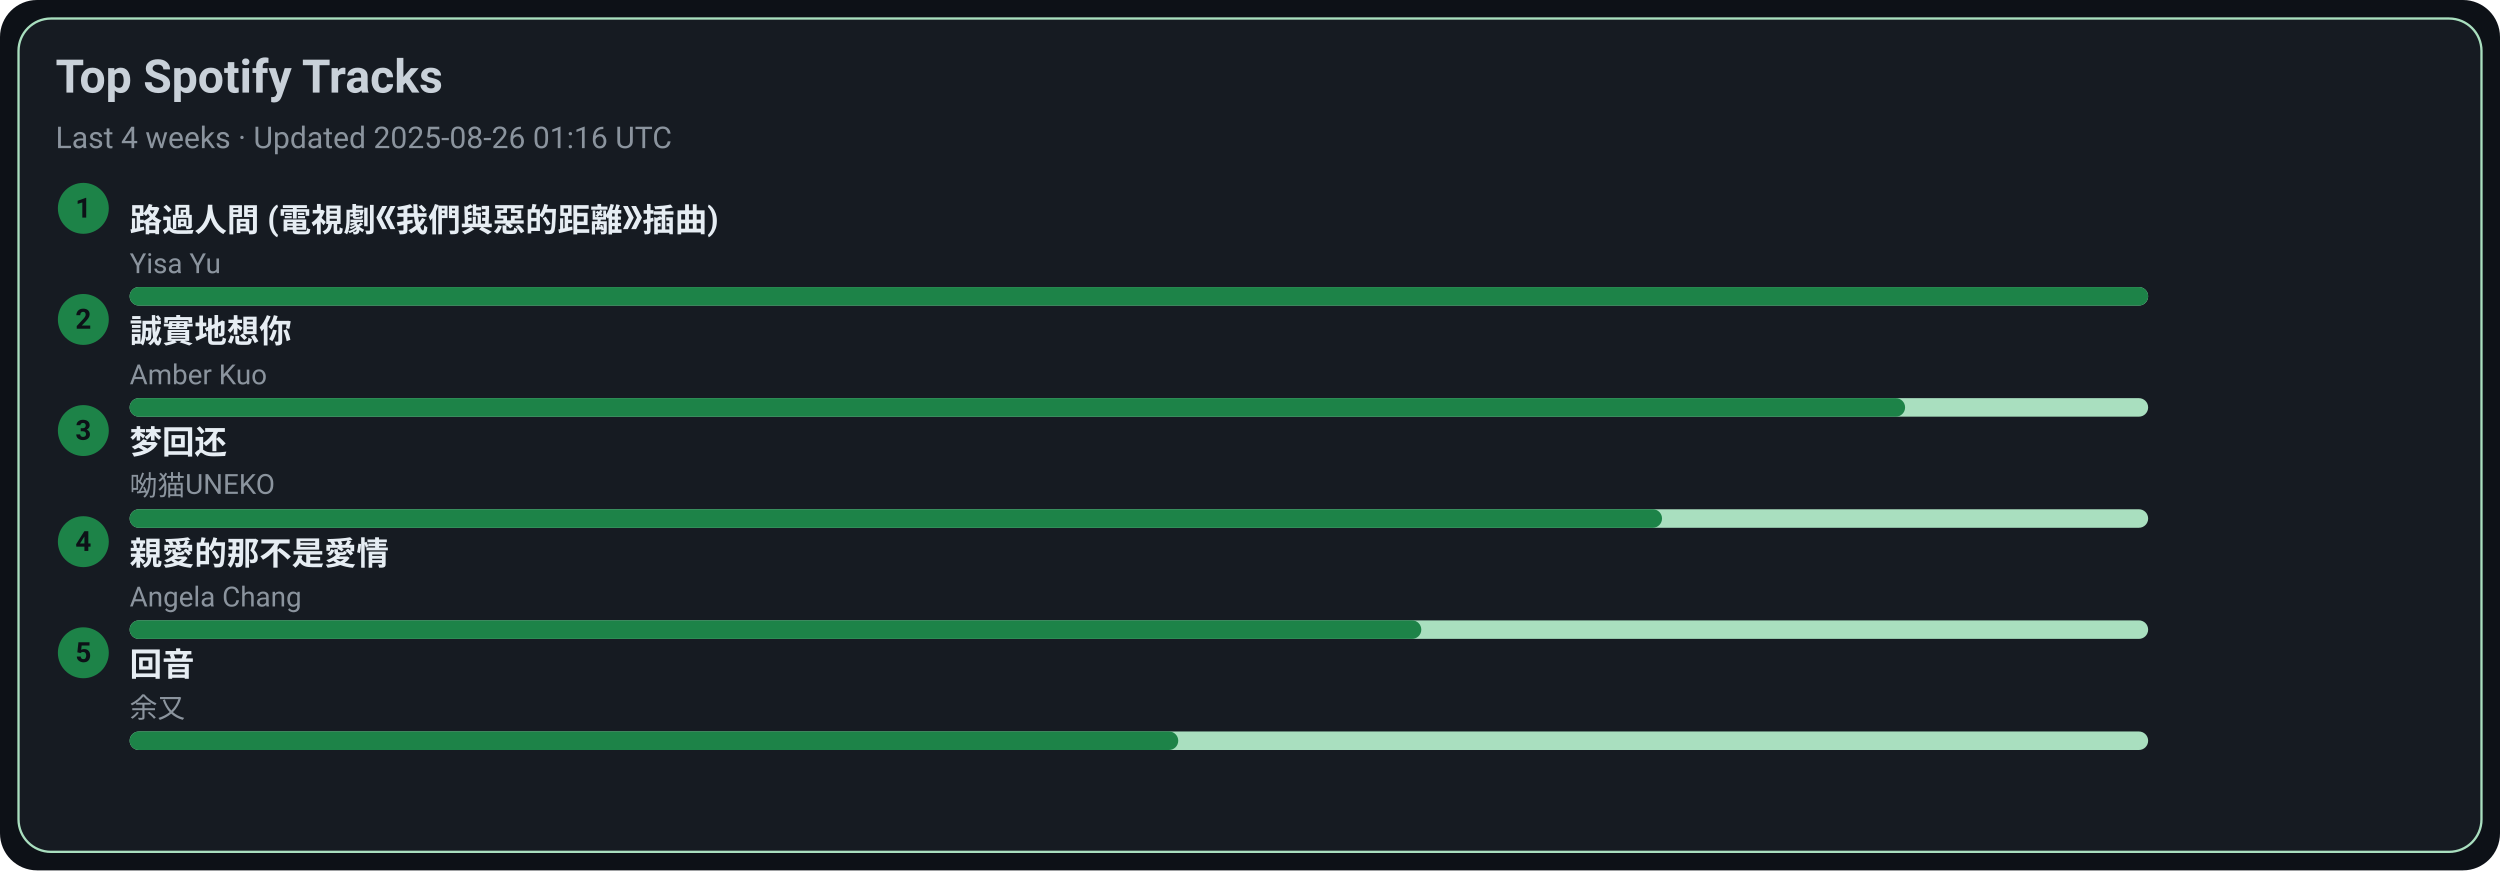
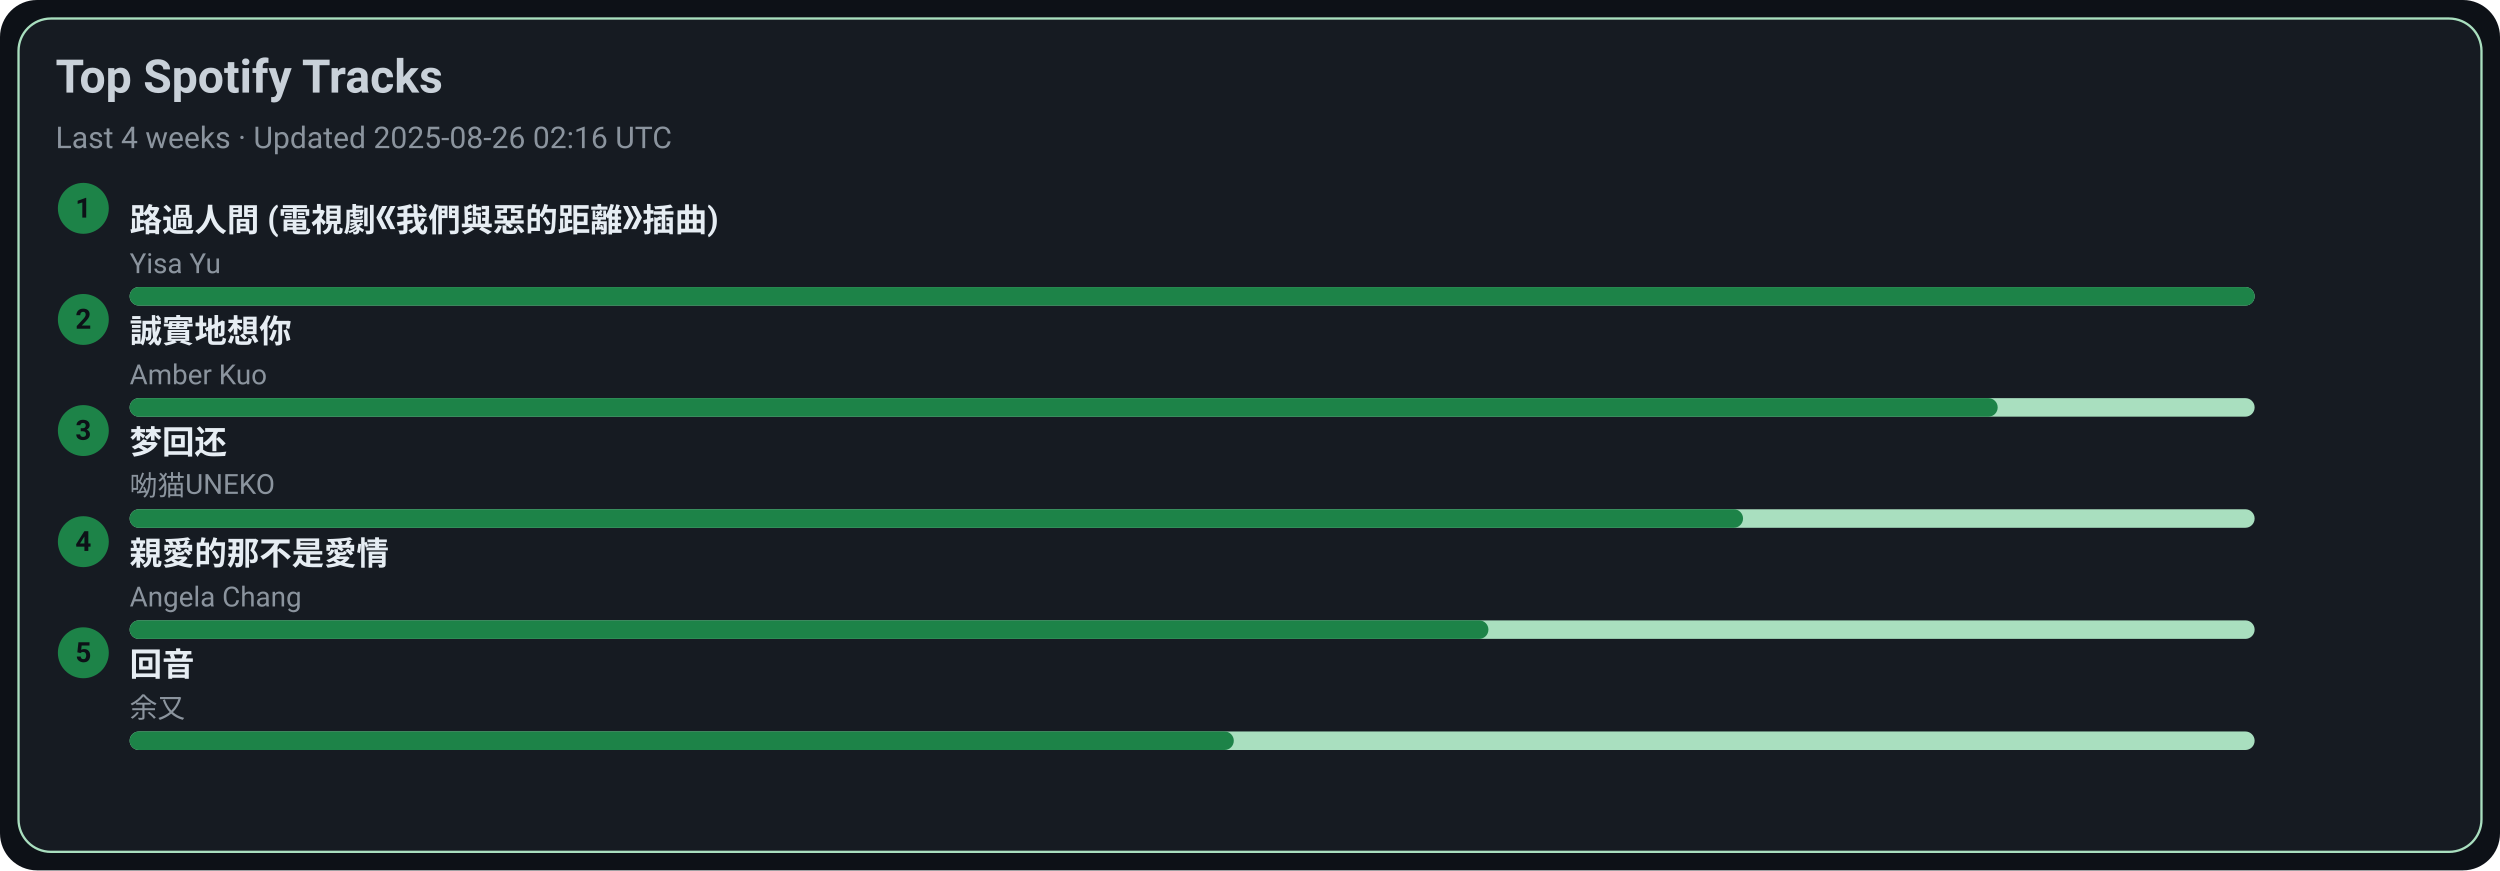
<svg xmlns="http://www.w3.org/2000/svg" width="1080" height="376" viewBox="0 0 1080 376">
  <style>text{font-family:-apple-system,BlinkMacSystemFont,Segoe UI,Roboto,Ubuntu,Helvetica Neue,Arial,Noto Sans,sans-serif}</style>
  <rect width="1080" height="376" rx="16" fill="#0d1117" />
  <rect x="8" y="8" width="1064" height="360" rx="14" fill="#161b22" stroke="#A9DFBF" />
  <text x="24" y="40" font-size="20" fill="#c9d1d9" font-weight="600">Top Spotify Tracks</text>
-   <text x="24" y="64" font-size="13" fill="#8b949e">Last 4 weeks · Updated 2025-08-26 01:16 UTC</text>
+   <text x="24" y="64" font-size="13" fill="#8b949e">Last 4 weeks · Updated 2025-08-26 02:16 UTC</text>
  <circle cx="36" cy="90" r="11" fill="#1D8348" />
  <text x="36" y="94" text-anchor="middle" font-size="12" fill="#0d1117" font-weight="700">1</text>
  <a href="https://open.spotify.com/track/1ZSleGniKMWNrWvK5cGALO" target="_blank" rel="noopener noreferrer">
    <text x="56" y="100" font-size="14" fill="#e6edf3" font-weight="600">路過人間 (電視劇《我們與惡的距離》插曲)</text>
  </a>
  <text x="56" y="118" font-size="12" fill="#8b949e">Yisa Yu</text>
-   <rect x="56" y="124" width="872" height="8" rx="4" fill="#A9DFBF" />
-   <rect x="56" y="124" width="872" height="8" rx="4" fill="#1D8348" />
+   <rect x="56" y="124" width="918" height="8" rx="4" fill="#A9DFBF" />
+   <rect x="56" y="124" width="918" height="8" rx="4" fill="#1D8348" />
  <circle cx="36" cy="138" r="11" fill="#1D8348" />
  <text x="36" y="142" text-anchor="middle" font-size="12" fill="#0d1117" font-weight="700">2</text>
  <a href="https://open.spotify.com/track/1SPZzj8QzOwZoAGKXMGLGJ" target="_blank" rel="noopener noreferrer">
    <text x="56" y="148" font-size="14" fill="#e6edf3" font-weight="600">誠實地想你</text>
  </a>
  <text x="56" y="166" font-size="12" fill="#8b949e">Amber Kuo</text>
-   <rect x="56" y="172" width="872" height="8" rx="4" fill="#A9DFBF" />
-   <rect x="56" y="172" width="767" height="8" rx="4" fill="#1D8348" />
+   <rect x="56" y="172" width="918" height="8" rx="4" fill="#A9DFBF" />
+   <rect x="56" y="172" width="807" height="8" rx="4" fill="#1D8348" />
  <circle cx="36" cy="186" r="11" fill="#1D8348" />
  <text x="36" y="190" text-anchor="middle" font-size="12" fill="#0d1117" font-weight="700">3</text>
  <a href="https://open.spotify.com/track/6jTK3YxlFysC8g0Ye9tbPK" target="_blank" rel="noopener noreferrer">
    <text x="56" y="196" font-size="14" fill="#e6edf3" font-weight="600">梦回还</text>
  </a>
  <text x="56" y="214" font-size="12" fill="#8b949e">呦猫UNEKO</text>
-   <rect x="56" y="220" width="872" height="8" rx="4" fill="#A9DFBF" />
-   <rect x="56" y="220" width="662" height="8" rx="4" fill="#1D8348" />
+   <rect x="56" y="220" width="918" height="8" rx="4" fill="#A9DFBF" />
+   <rect x="56" y="220" width="697" height="8" rx="4" fill="#1D8348" />
  <circle cx="36" cy="234" r="11" fill="#1D8348" />
  <text x="36" y="238" text-anchor="middle" font-size="12" fill="#0d1117" font-weight="700">4</text>
  <a href="https://open.spotify.com/track/1MAv2SJPGVVDHyFlhflmYR" target="_blank" rel="noopener noreferrer">
    <text x="56" y="244" font-size="14" fill="#e6edf3" font-weight="600">親愛的那不是愛情</text>
  </a>
  <text x="56" y="262" font-size="12" fill="#8b949e">Angela Chang</text>
-   <rect x="56" y="268" width="872" height="8" rx="4" fill="#A9DFBF" />
-   <rect x="56" y="268" width="558" height="8" rx="4" fill="#1D8348" />
+   <rect x="56" y="268" width="918" height="8" rx="4" fill="#A9DFBF" />
+   <rect x="56" y="268" width="587" height="8" rx="4" fill="#1D8348" />
  <circle cx="36" cy="282" r="11" fill="#1D8348" />
  <text x="36" y="286" text-anchor="middle" font-size="12" fill="#0d1117" font-weight="700">5</text>
  <a href="https://open.spotify.com/track/1K30lsrpvTR0ytSICU2Z3X" target="_blank" rel="noopener noreferrer">
    <text x="56" y="292" font-size="14" fill="#e6edf3" font-weight="600">回音</text>
  </a>
  <text x="56" y="310" font-size="12" fill="#8b949e">余又</text>
-   <rect x="56" y="316" width="872" height="8" rx="4" fill="#A9DFBF" />
-   <rect x="56" y="316" width="453" height="8" rx="4" fill="#1D8348" />
+   <rect x="56" y="316" width="918" height="8" rx="4" fill="#A9DFBF" />
+   <rect x="56" y="316" width="477" height="8" rx="4" fill="#1D8348" />
</svg>
